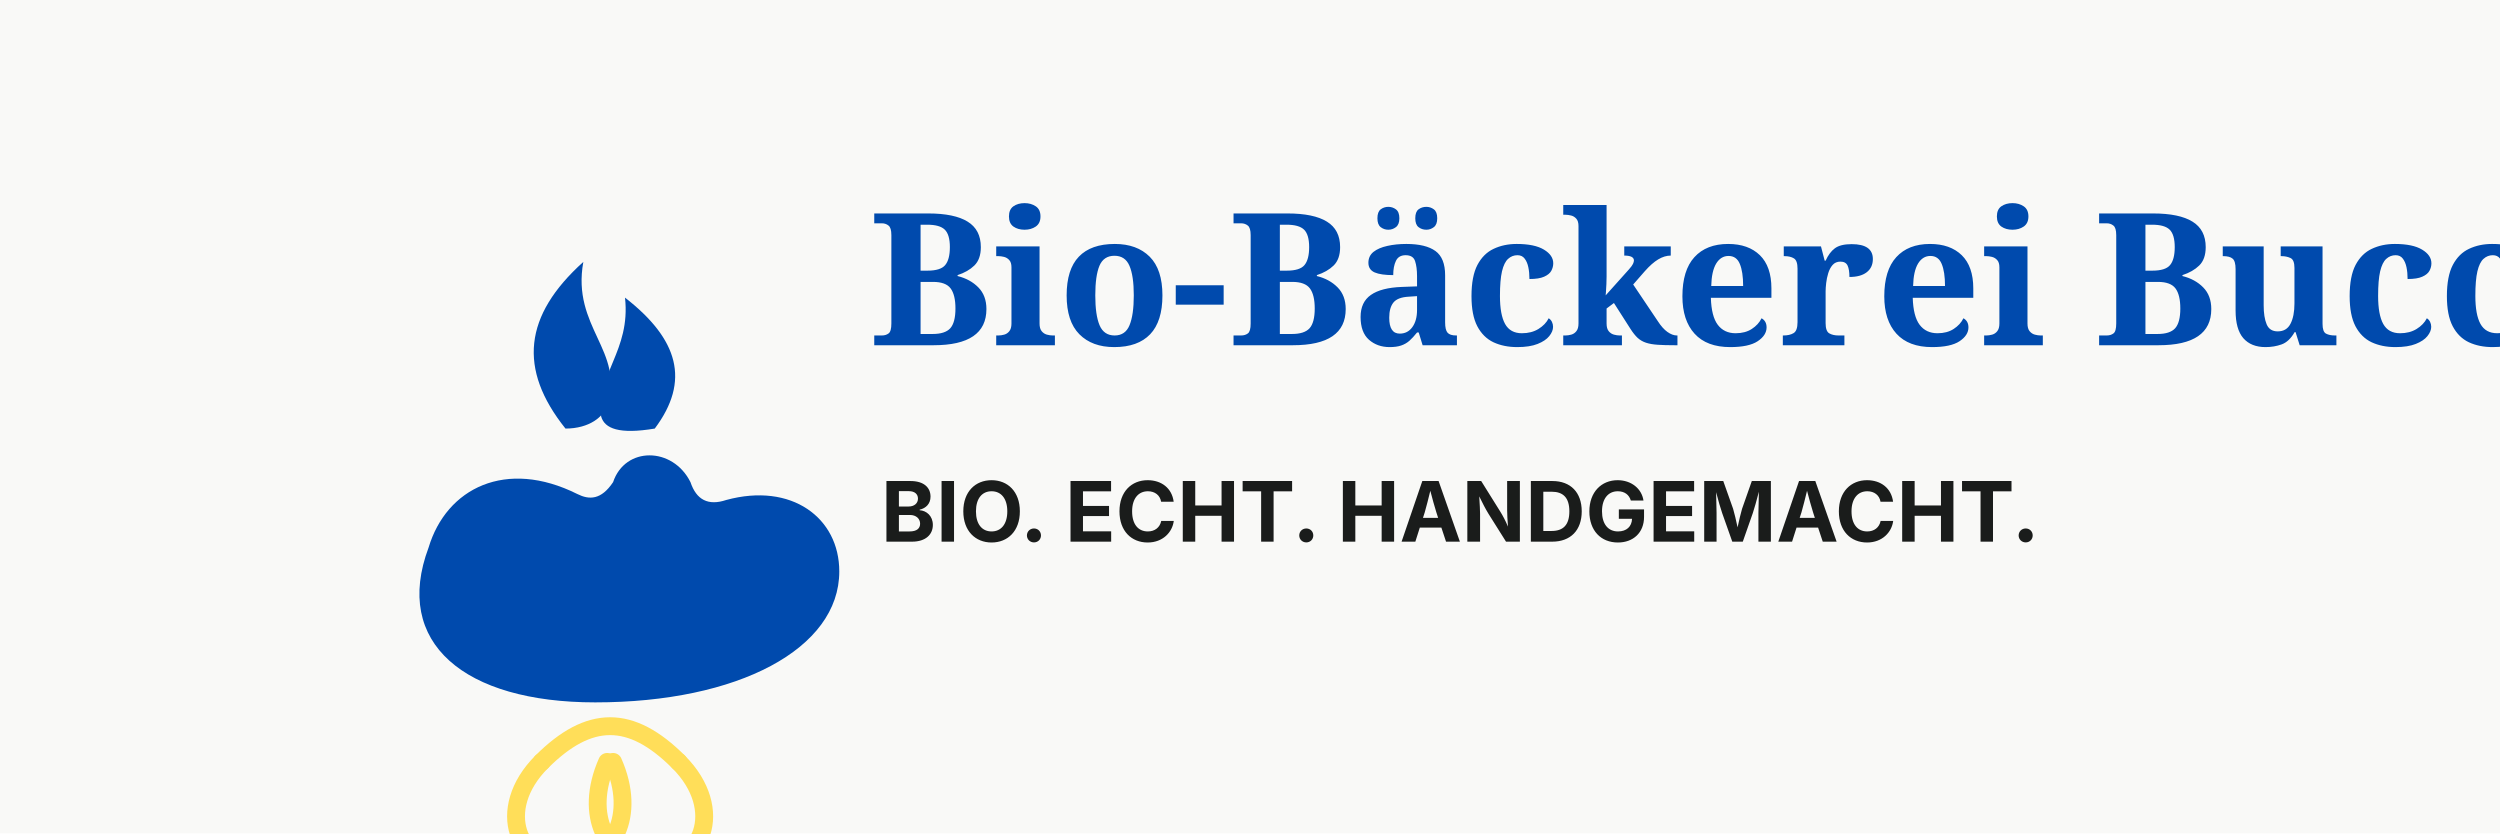
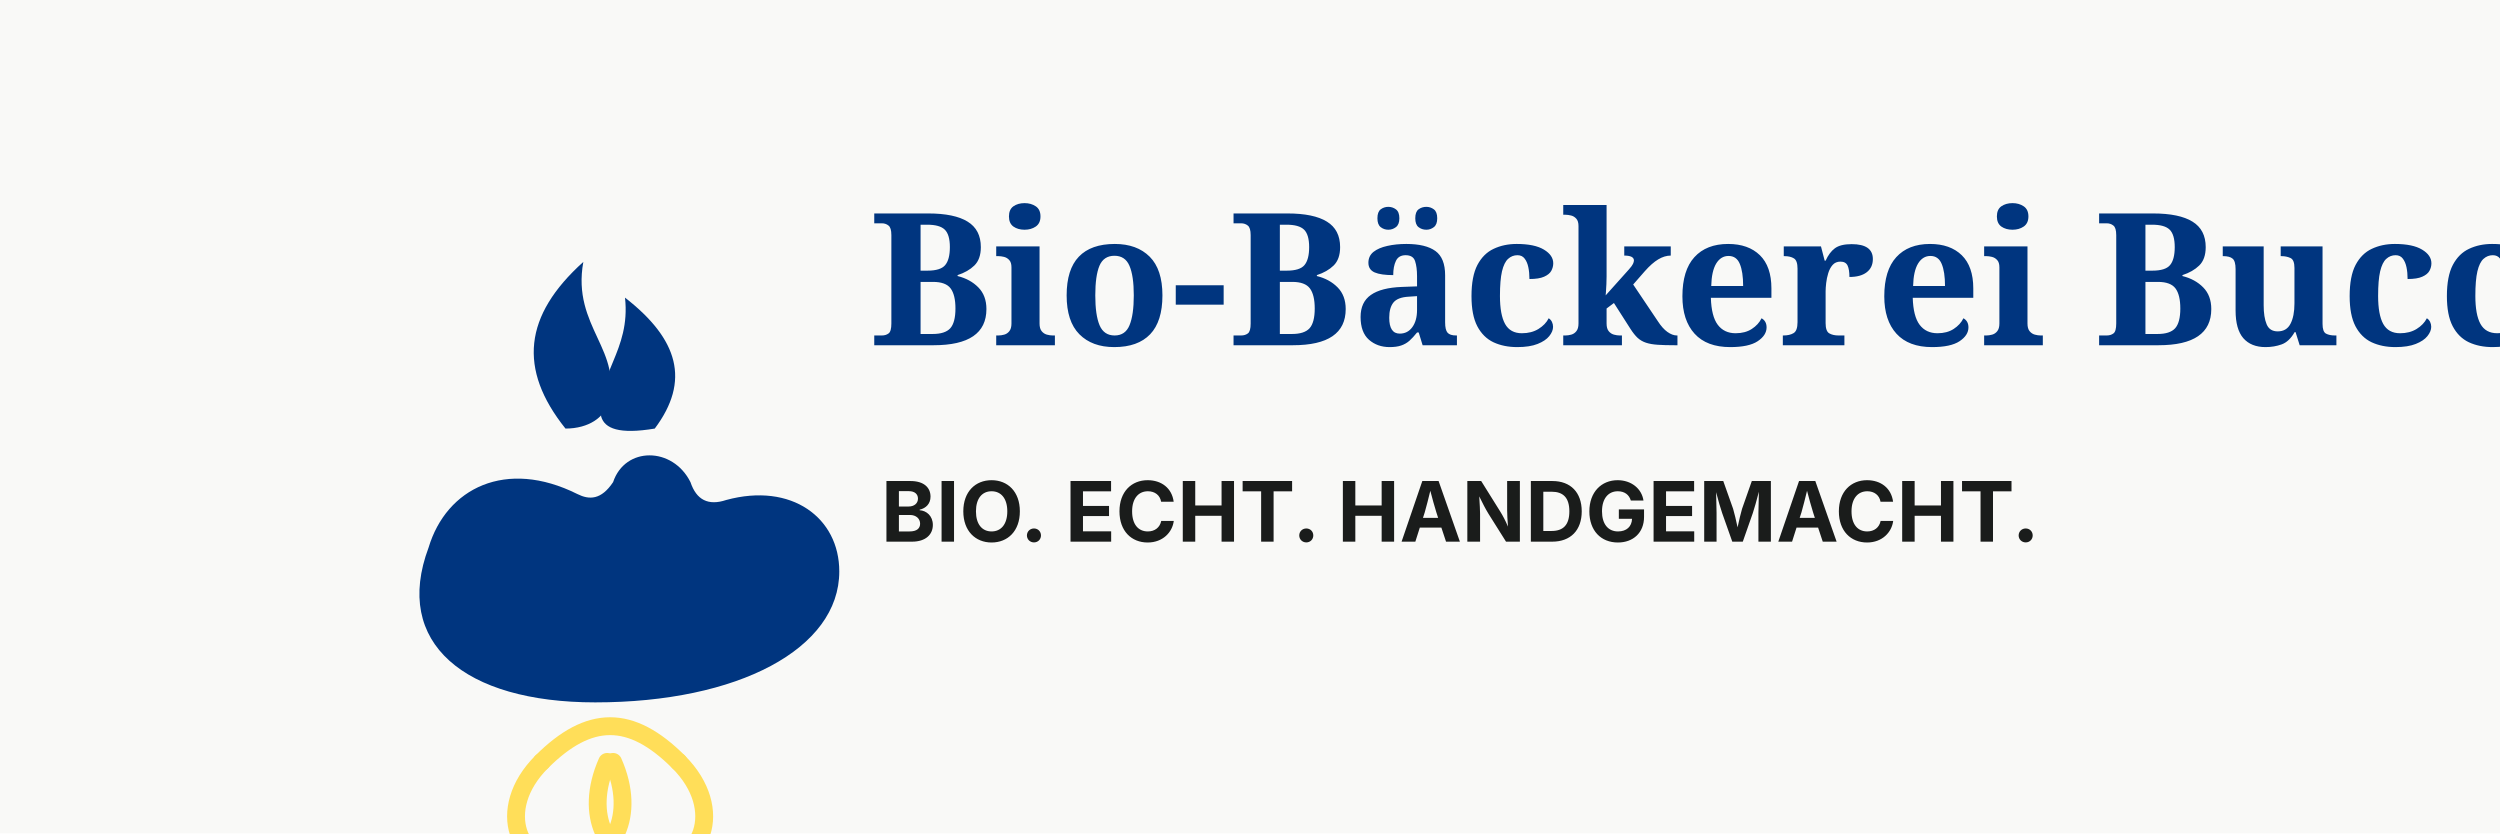
<svg xmlns="http://www.w3.org/2000/svg" viewBox="0 0 420 140" role="img" aria-labelledby="title">
  <rect width="420" height="140" fill="#f9f9f7" />
  <g transform="translate(34 20)">
-     <path d="M38 72c3-10 13-15 25-9 2 1 4 1 6-2 2-6 10-6 13 0 1 3 3 4 6 3 11-3 19 3 19 12 0 13-17 22-41 22-22 0-34-10-28-26Z" fill="#004aad" />
-     <path d="M61 52c-8-10-7-19 3-28-2 11 7 15 4 24-.5 2-3 4-7 4Z" fill="#004aad" />
-     <path d="M76 52c6-8 4-15-5-22 1 9-5 13-4 20 .6 2 3 3 9 2Z" fill="#004aad" />
+     <path d="M38 72c3-10 13-15 25-9 2 1 4 1 6-2 2-6 10-6 13 0 1 3 3 4 6 3 11-3 19 3 19 12 0 13-17 22-41 22-22 0-34-10-28-26Z" fill="#00357f" />
+     <path d="M61 52c-8-10-7-19 3-28-2 11 7 15 4 24-.5 2-3 4-7 4Z" fill="#00357f" />
+     <path d="M76 52c6-8 4-15-5-22 1 9-5 13-4 20 .6 2 3 3 9 2Z" fill="#00357f" />
    <g fill="none" stroke="#ffde59" stroke-linecap="round" stroke-linejoin="round" stroke-width="3">
      <path d="M57 108c8-8 15-8 23 0" />
      <path d="M57 108c-8 8-4 18 5 17 7-.5 11-8 7-17" />
      <path d="M80 108c8 8 4 18-5 17-7-.5-11-8-7-17" />
    </g>
  </g>
-   <text x="146" y="58" fill="#004aad" font-family="Noto Serif, Georgia, serif" font-size="31" font-weight="700">Bio-Bäckerei Bucco</text>
+   <text x="146" y="58" fill="#00357f" font-family="Noto Serif, Georgia, serif" font-size="31" font-weight="700">Bio-Bäckerei Bucco</text>
  <text x="148" y="91" fill="#1a1c1b" font-family="Inter, Arial, sans-serif" font-size="14" font-weight="700">BIO. ECHT. HANDGEMACHT.</text>
</svg>
